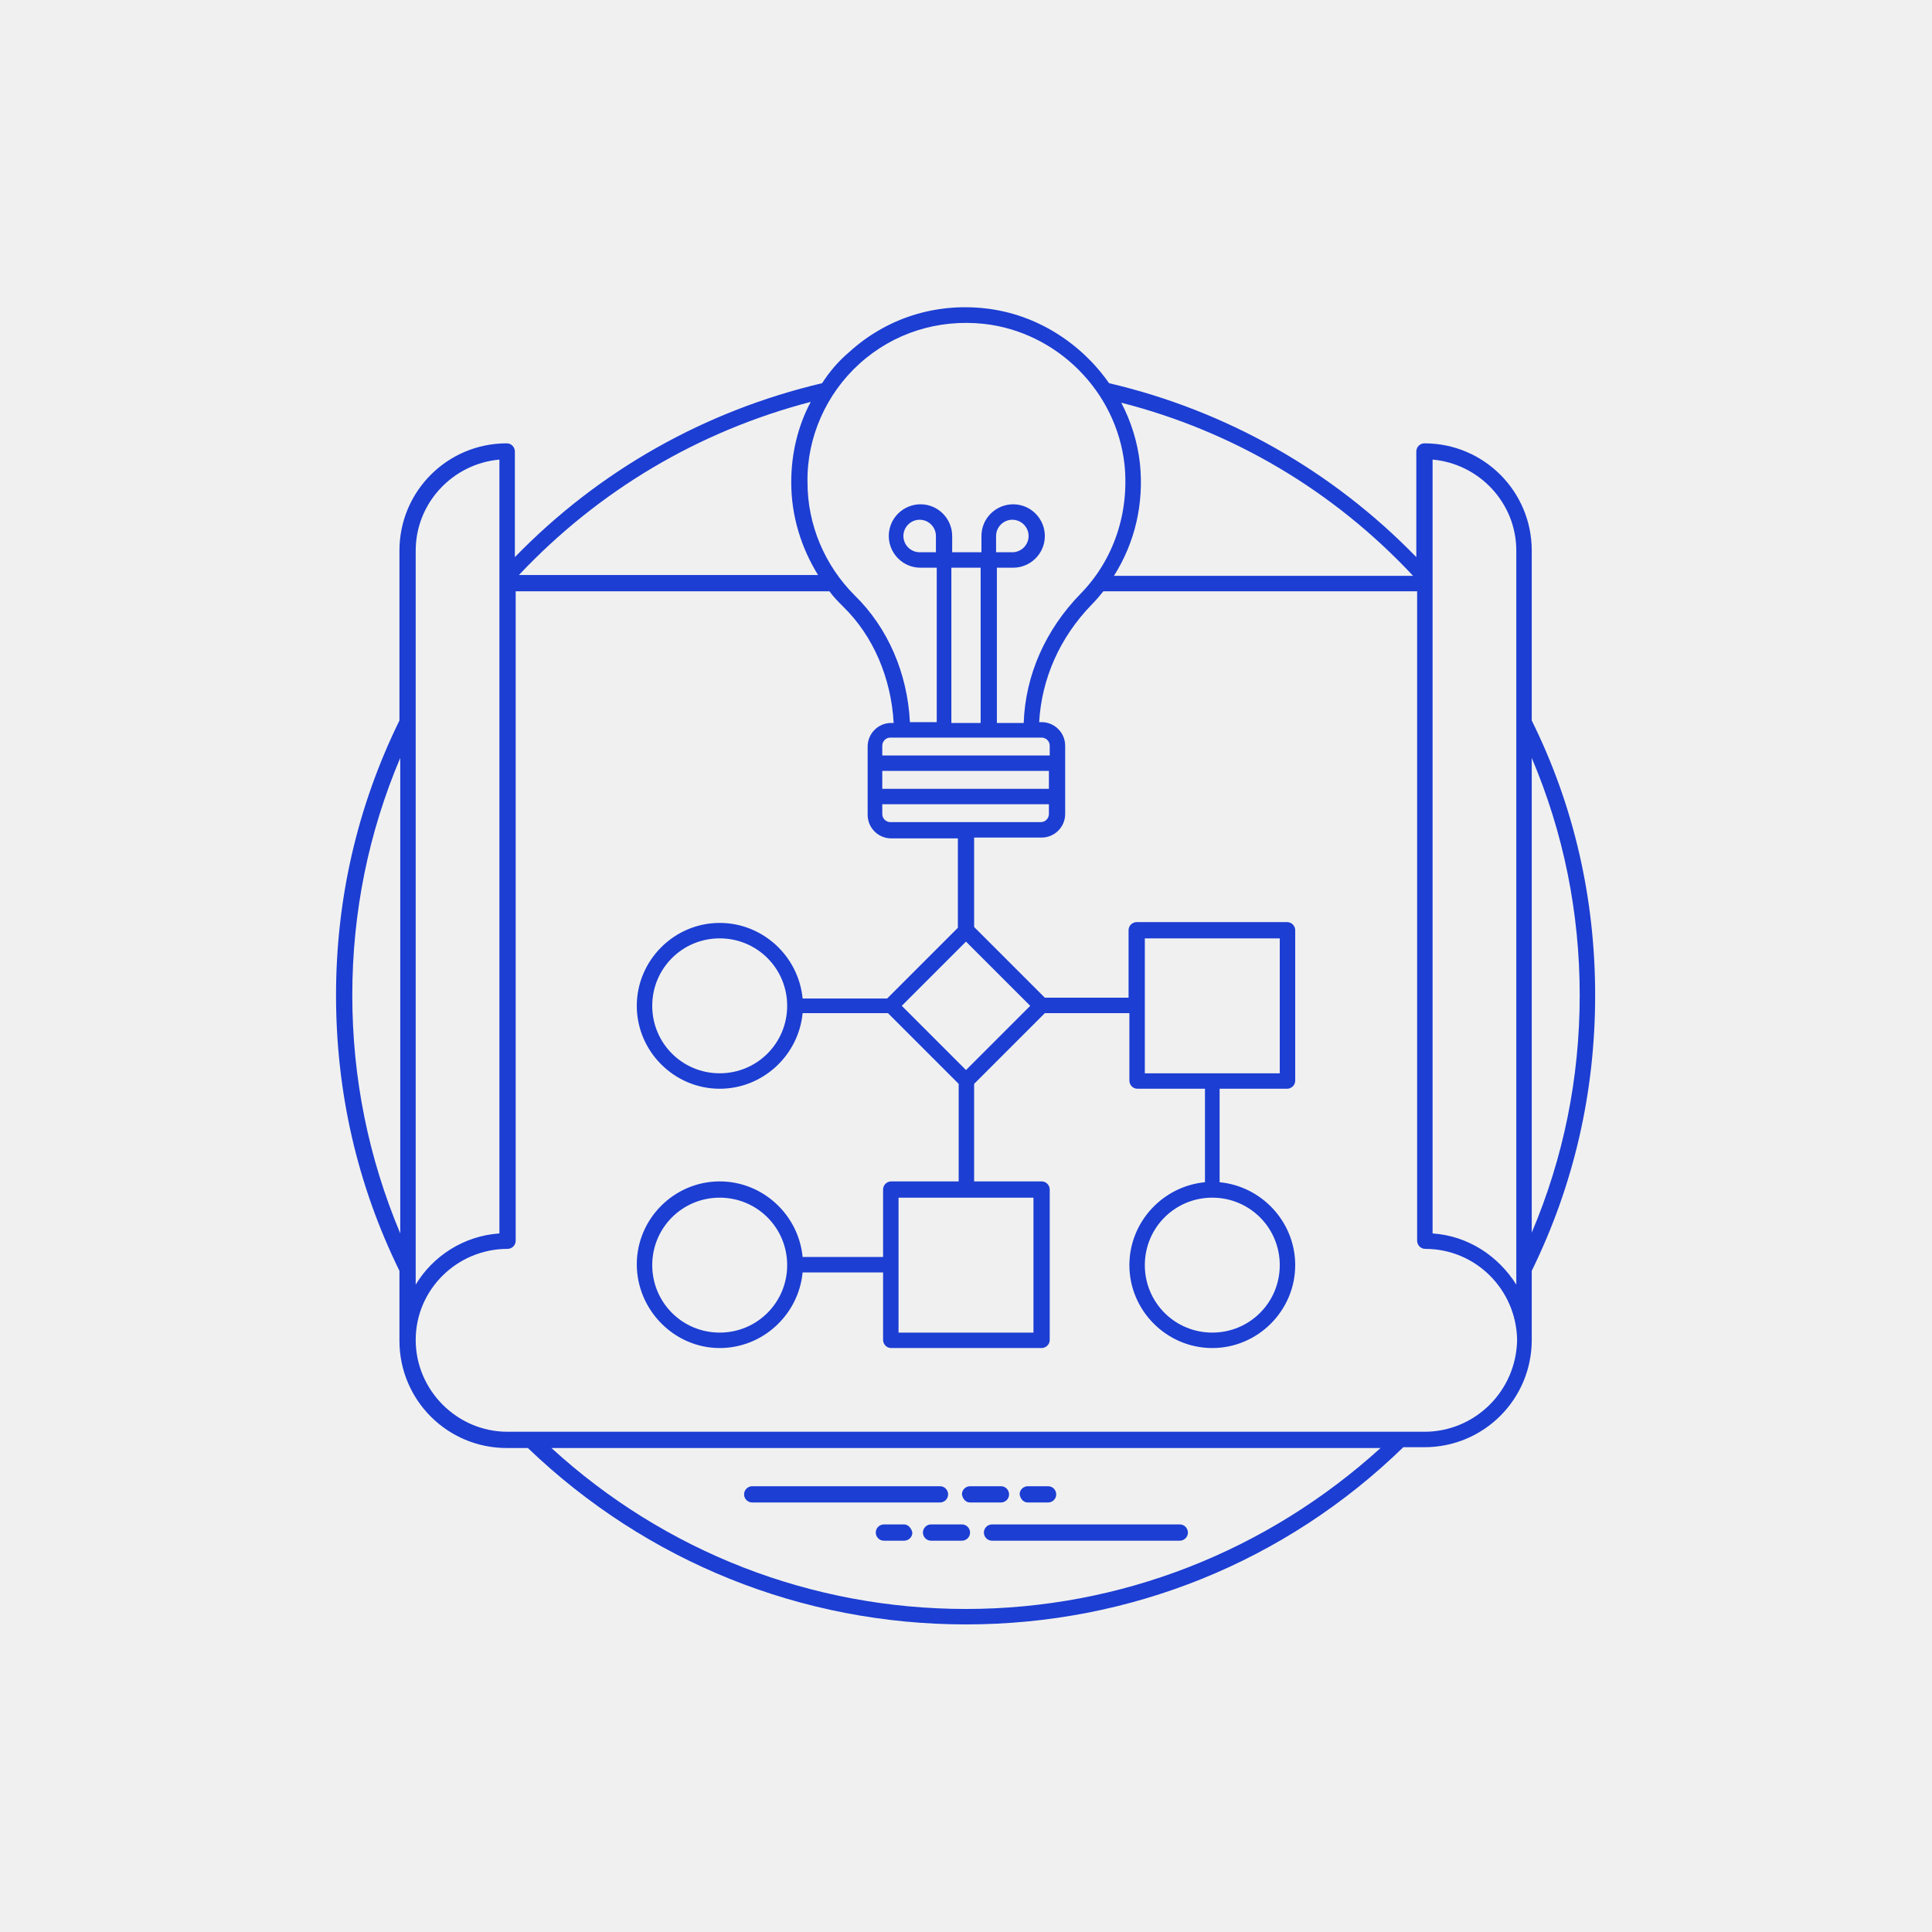
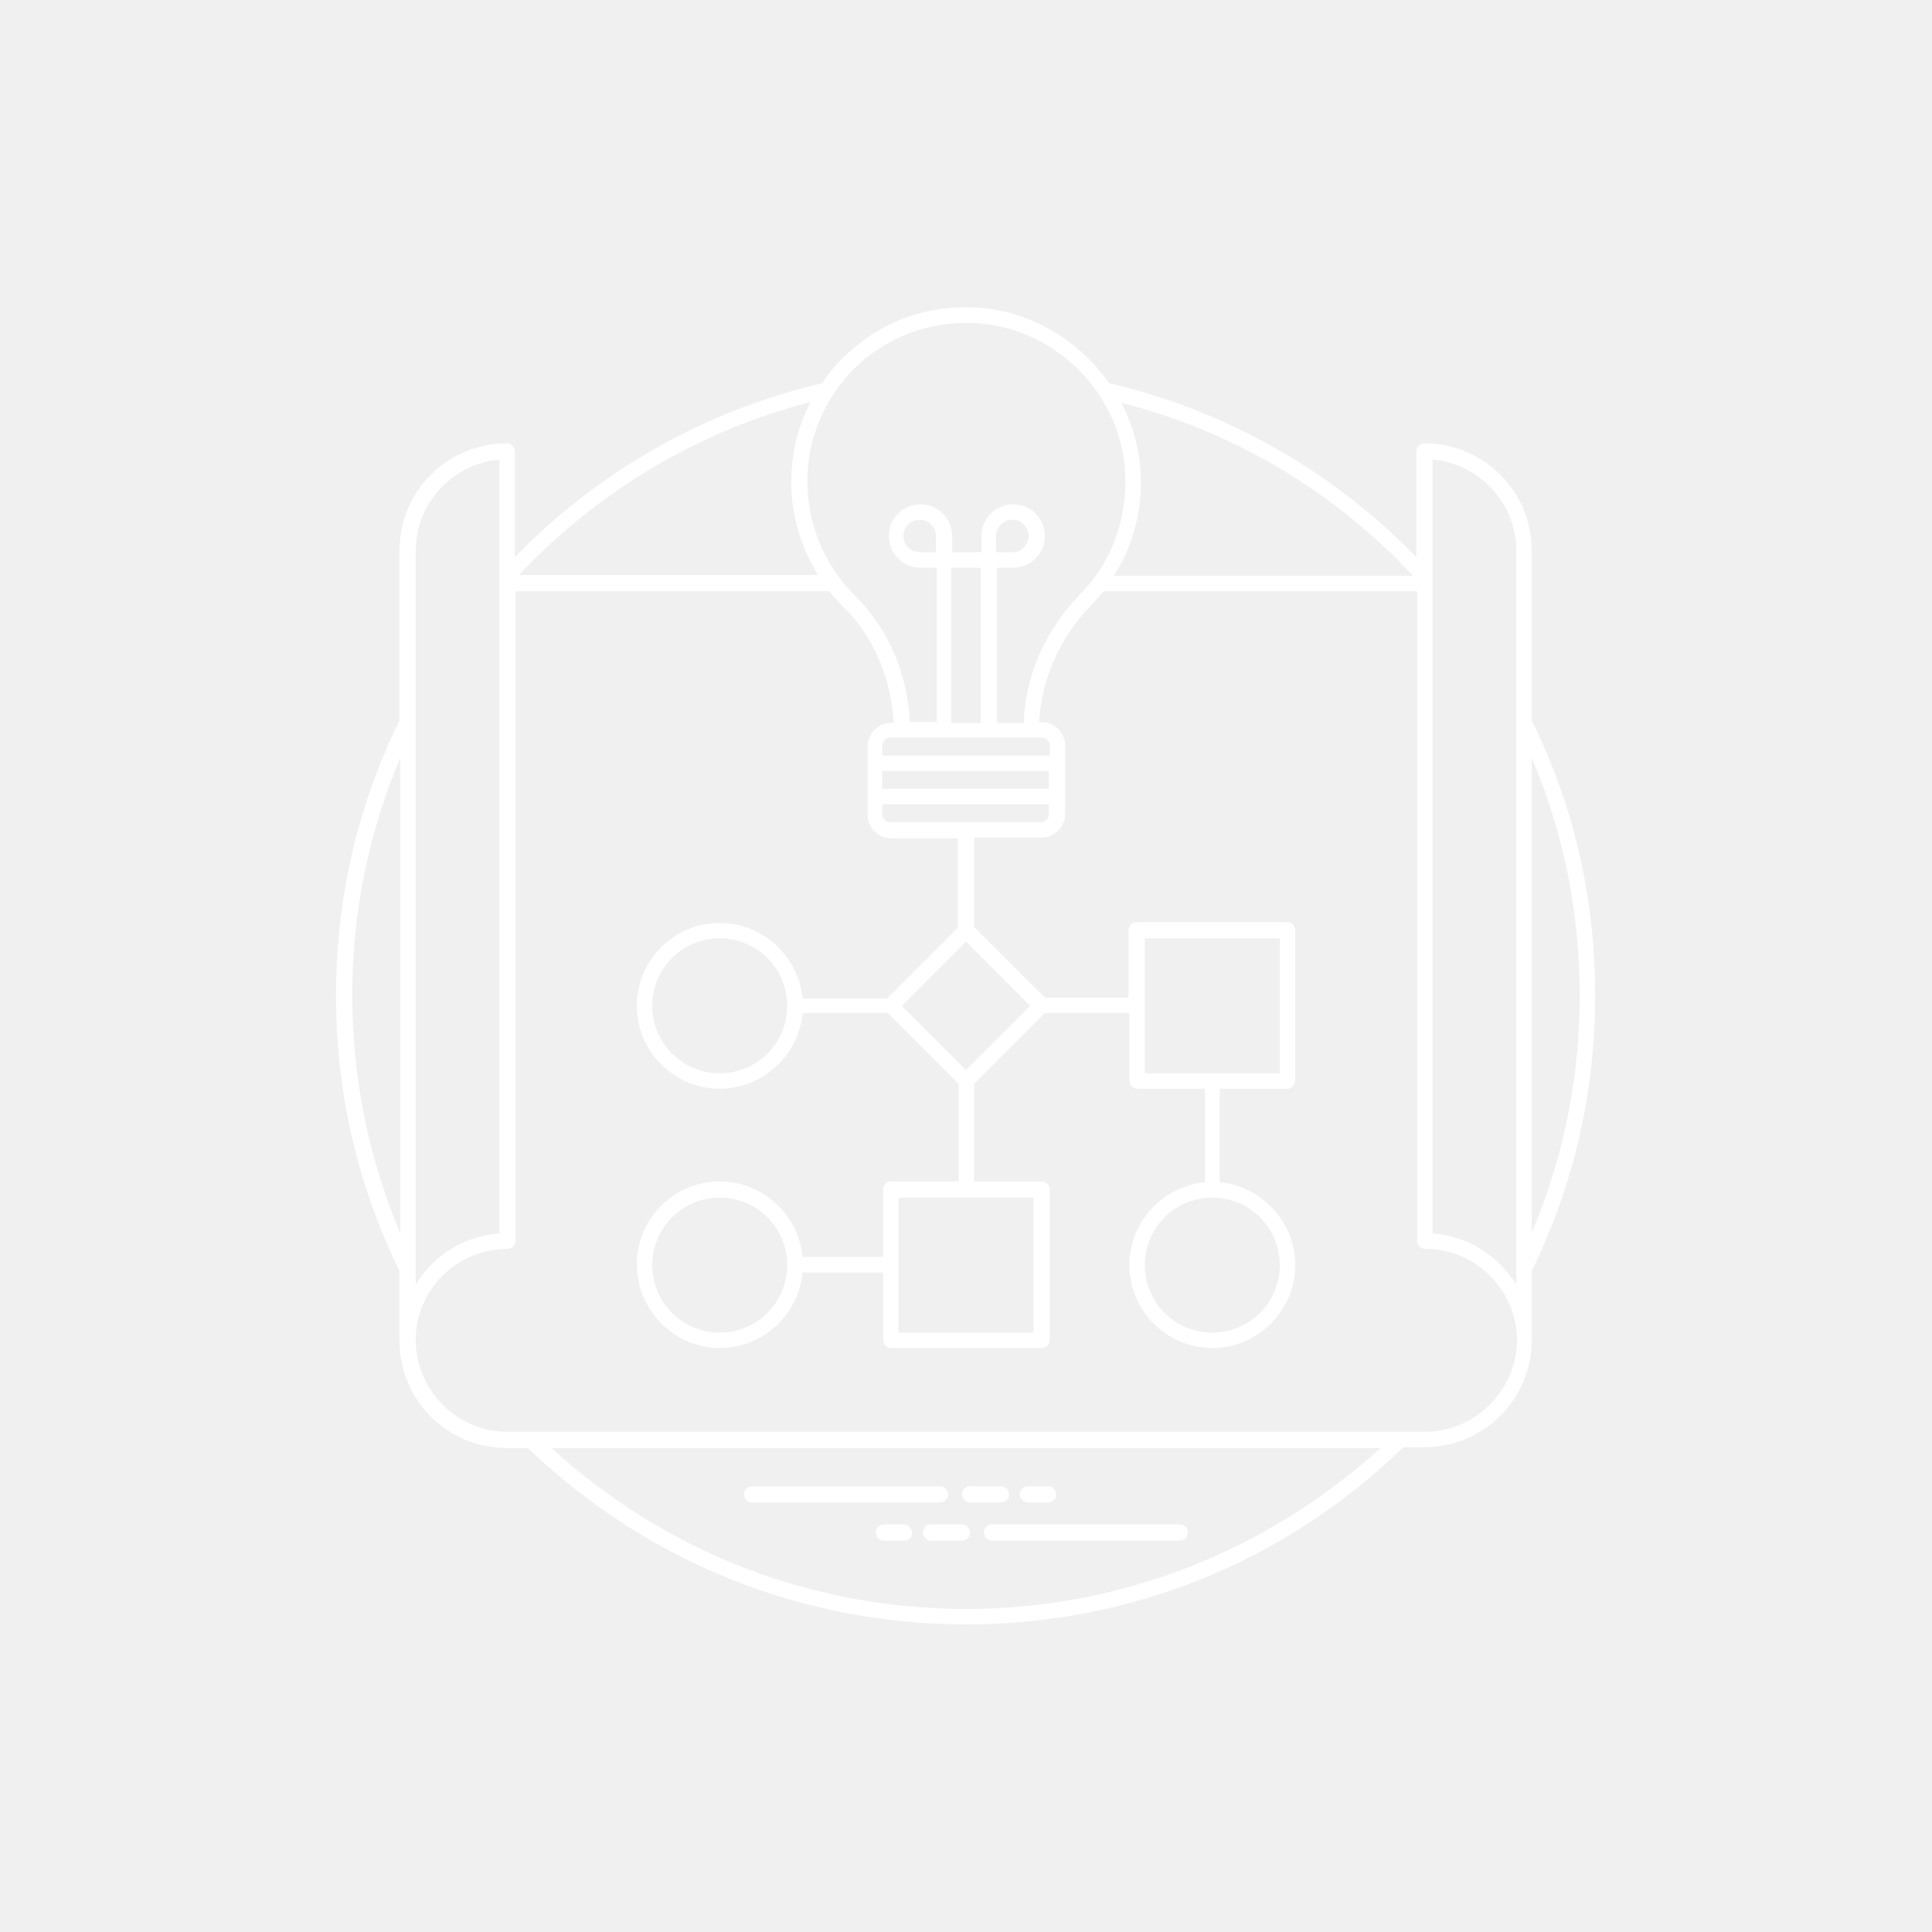
- <svg xmlns="http://www.w3.org/2000/svg" width="100" height="100">
-   <svg fill="#1c3ed3" transform="matrix(.69 0 0 .69 15.5 15.5)" viewBox="0 0 164 164">
-     <path d="M55.7 148h23.1c.5 0 1-.4 1-1 0-.5-.4-1-1-1H55.7c-.5 0-1 .4-1 1s.5 1 1 1zM82.5 148h3.8c.5 0 1-.4 1-1 0-.5-.4-1-1-1h-3.8c-.5 0-1 .4-1 1 .1.6.5 1 1 1zM89.6 148h2.5c.5 0 1-.4 1-1 0-.5-.4-1-1-1h-2.5c-.5 0-1 .4-1 1 .1.6.5 1 1 1zM84.2 151.7c0 .5.4 1 1 1h23.1c.5 0 1-.4 1-1 0-.5-.4-1-1-1H85.2c-.6 0-1 .5-1 1zM76.7 151.7c0 .5.4 1 1 1h3.8c.5 0 1-.4 1-1 0-.5-.4-1-1-1h-3.8c-.6 0-1 .5-1 1zM74.4 150.7h-2.5c-.5 0-1 .4-1 1 0 .5.4 1 1 1h2.5c.5 0 1-.4 1-1-.1-.5-.5-1-1-1z" />
-     <path d="M151.6 119.5c5.2-10.6 7.8-22 7.8-33.9 0-11.9-2.6-23.3-7.8-33.8V30.9c0-7.3-5.9-13.2-13.2-13.2-.5 0-1 .4-1 1v13c-10.3-10.6-23.3-18-37.8-21.4-3.5-5-9-8.5-15.2-9.2-6.2-.7-12.2 1.2-16.8 5.4-1.3 1.1-2.4 2.4-3.3 3.8C49.9 13.7 36.9 21 26.5 31.7v-13c0-.5-.4-1-1-1-7.3 0-13.2 5.9-13.2 13.2v20.9c-5.2 10.6-7.8 22-7.8 33.8 0 11.9 2.6 23.3 7.8 33.9v8.6c0 7.3 5.9 13.2 13.2 13.2h2.6C42.7 155.3 61.8 163 82 163c20.2 0 39.3-7.7 53.8-21.8h2.6c7.3 0 13.2-5.9 13.2-13.2v-8.5zm5.9-33.9c0 10.2-2 20-5.9 29.2V56.4c3.9 9.2 5.9 19 5.9 29.2zm-7.8-54.7v90.3c-2.2-3.5-5.9-6-10.3-6.3V19.7c5.7.5 10.3 5.3 10.3 11.2zM137 34h-36.8c2.6-4.1 3.7-8.9 3.2-13.8-.3-2.7-1.1-5.2-2.3-7.5 13.7 3.5 26.1 10.8 35.9 21.3zM68.9 7.9c4.2-3.8 9.7-5.5 15.3-4.9 9 1 16.3 8.3 17.3 17.3.6 5.9-1.3 11.7-5.4 15.9-4.3 4.4-6.8 10-7 15.9h-3.3V33h2c2.1 0 3.9-1.7 3.9-3.9 0-2.1-1.7-3.9-3.9-3.9-2.1 0-3.9 1.7-3.9 3.9v2h-3.6v-2c0-2.1-1.7-3.9-3.9-3.9-2.1 0-3.9 1.7-3.9 3.9 0 2.1 1.7 3.9 3.9 3.9h2v19h-3.3c-.3-6-2.7-11.6-6.8-15.6-3.7-3.7-5.8-8.7-5.8-13.9-.1-5.5 2.3-10.9 6.4-14.6zm4.8 110.9v-8.3h16.6v16.6H73.7v-8.3zm8.3-24l-7.9-7.9L82 79l7.9 7.9-7.9 7.9zm-9.3-30.5c-.5 0-1-.4-1-1v-1.2h20.5v1.2c0 .5-.4 1-1 1H72.7zm19.6-4.1H71.7V58h20.5v2.2zm0-4.1H71.7v-1.2c0-.5.4-1 1-1h18.6c.5 0 1 .4 1 1v1.2zm-14-25h-2c-1.1 0-2-.9-2-2s.9-2 2-2 2 .9 2 2v2zm5.5 21h-3.6V33h3.6v19.1zm1.9-21v-2c0-1.1.9-2 2-2s2 .9 2 2-.9 2-2 2h-2zM62.9 12.6c-1.6 3-2.4 6.4-2.4 9.9 0 4.1 1.2 8 3.3 11.4H27c9.8-10.4 22.1-17.7 35.9-21.3zm-38.3 7.1v95.2c-4.4.3-8.2 2.8-10.3 6.3V30.9c0-5.9 4.6-10.7 10.3-11.2zM6.5 85.6c0-10.2 2-20 5.9-29.2v58.5c-3.9-9.3-5.9-19.1-5.9-29.3zM82 161.1c-19 0-37-7-51-19.8h102c-14 12.7-32 19.8-51 19.8zm56.4-21.8H25.6c-6.2 0-11.3-5.1-11.3-11.3 0-6.2 5.1-11.2 11.3-11.2.5 0 1-.4 1-1V35.9h38.6c.5.7 1.1 1.3 1.7 1.9 3.7 3.6 5.9 8.8 6.2 14.3h-.3c-1.6 0-2.9 1.3-2.9 2.9v8.4c0 1.6 1.3 2.9 2.9 2.9H81v11L72.3 86H61.9c-.5-5.2-4.9-9.3-10.2-9.3-5.6 0-10.2 4.6-10.2 10.2s4.6 10.2 10.2 10.2c5.3 0 9.7-4.1 10.2-9.3h10.5l8.7 8.7v12h-8.3c-.5 0-1 .4-1 1v8.3h-9.9c-.5-5.2-4.9-9.3-10.2-9.3-5.6 0-10.2 4.6-10.2 10.2S46.1 129 51.7 129c5.3 0 9.7-4.1 10.2-9.3h9.9v8.3c0 .5.4 1 1 1h18.5c.5 0 1-.4 1-1v-18.5c0-.5-.4-1-1-1H83v-12l8.7-8.7h10.4v8.3c0 .5.4 1 1 1h8.3v11.5c-5.2.5-9.3 4.9-9.3 10.2 0 5.6 4.6 10.2 10.2 10.2s10.2-4.6 10.2-10.2c0-5.3-4.1-9.7-9.3-10.2V97.1h8.3c.5 0 1-.4 1-1V77.6c0-.5-.4-1-1-1H103c-.5 0-1 .4-1 1v8.3H91.7L83 77.2v-11h8.3c1.6 0 2.9-1.3 2.9-2.9v-8.4c0-1.6-1.3-2.9-2.9-2.9H91c.3-5.3 2.5-10.4 6.5-14.5.5-.5 1-1.1 1.4-1.6h38.6v79.9c0 .5.4 1 1 1 6.2 0 11.2 5 11.3 11.2-.1 6.3-5.2 11.3-11.4 11.3zM60 86.9c0 4.6-3.7 8.3-8.3 8.3-4.6 0-8.3-3.7-8.3-8.3 0-4.6 3.7-8.3 8.3-8.3 4.6 0 8.3 3.7 8.3 8.3zm0 31.9c0 4.6-3.7 8.3-8.3 8.3-4.6 0-8.3-3.7-8.3-8.3 0-4.6 3.7-8.3 8.3-8.3 4.6 0 8.3 3.7 8.3 8.3zm52.3-8.3c4.6 0 8.3 3.7 8.3 8.3 0 4.6-3.7 8.3-8.3 8.3-4.6 0-8.3-3.7-8.3-8.3 0-4.6 3.7-8.3 8.3-8.3zM104 95.2V78.6h16.6v16.6H104z" />
+ <svg xmlns="http://www.w3.org/2000/svg" width="100" height="100" version="1.1" id="svg5482">
+   <defs id="defs5486" />
+   <svg fill="#1c3ed3" transform="matrix(.69 0 0 .69 15.5 15.5)" viewBox="0 0 164 164" version="1.1" id="svg5480" style="fill:#ffffff">
+     <path d="M55.7 148h23.1c.5 0 1-.4 1-1 0-.5-.4-1-1-1H55.7c-.5 0-1 .4-1 1s.5 1 1 1zM82.5 148h3.8c.5 0 1-.4 1-1 0-.5-.4-1-1-1h-3.8c-.5 0-1 .4-1 1 .1.6.5 1 1 1zM89.6 148h2.5c.5 0 1-.4 1-1 0-.5-.4-1-1-1h-2.5c-.5 0-1 .4-1 1 .1.6.5 1 1 1zM84.2 151.7c0 .5.4 1 1 1h23.1c.5 0 1-.4 1-1 0-.5-.4-1-1-1H85.2c-.6 0-1 .5-1 1zM76.7 151.7c0 .5.4 1 1 1h3.8c.5 0 1-.4 1-1 0-.5-.4-1-1-1h-3.8c-.6 0-1 .5-1 1zM74.4 150.7h-2.5c-.5 0-1 .4-1 1 0 .5.4 1 1 1h2.5c.5 0 1-.4 1-1-.1-.5-.5-1-1-1z" id="path5476" style="fill:#ffffff" />
+     <path d="M151.6 119.5c5.2-10.6 7.8-22 7.8-33.9 0-11.9-2.6-23.3-7.8-33.8V30.9c0-7.3-5.9-13.2-13.2-13.2-.5 0-1 .4-1 1v13c-10.3-10.6-23.3-18-37.8-21.4-3.5-5-9-8.5-15.2-9.2-6.2-.7-12.2 1.2-16.8 5.4-1.3 1.1-2.4 2.4-3.3 3.8C49.9 13.7 36.9 21 26.5 31.7v-13c0-.5-.4-1-1-1-7.3 0-13.2 5.9-13.2 13.2v20.9c-5.2 10.6-7.8 22-7.8 33.8 0 11.9 2.6 23.3 7.8 33.9v8.6c0 7.3 5.9 13.2 13.2 13.2h2.6C42.7 155.3 61.8 163 82 163c20.2 0 39.3-7.7 53.8-21.8h2.6c7.3 0 13.2-5.9 13.2-13.2v-8.5zm5.9-33.9c0 10.2-2 20-5.9 29.2V56.4c3.9 9.2 5.9 19 5.9 29.2zm-7.8-54.7v90.3c-2.2-3.5-5.9-6-10.3-6.3V19.7c5.7.5 10.3 5.3 10.3 11.2zM137 34h-36.8c2.6-4.1 3.7-8.9 3.2-13.8-.3-2.7-1.1-5.2-2.3-7.5 13.7 3.5 26.1 10.8 35.9 21.3zM68.9 7.9c4.2-3.8 9.7-5.5 15.3-4.9 9 1 16.3 8.3 17.3 17.3.6 5.9-1.3 11.7-5.4 15.9-4.3 4.4-6.8 10-7 15.9h-3.3V33h2c2.1 0 3.9-1.7 3.9-3.9 0-2.1-1.7-3.9-3.9-3.9-2.1 0-3.9 1.7-3.9 3.9v2h-3.6v-2c0-2.1-1.7-3.9-3.9-3.9-2.1 0-3.9 1.7-3.9 3.9 0 2.1 1.7 3.9 3.9 3.9h2v19h-3.3c-.3-6-2.7-11.6-6.8-15.6-3.7-3.7-5.8-8.7-5.8-13.9-.1-5.5 2.3-10.9 6.4-14.6zm4.8 110.9v-8.3h16.6v16.6H73.7v-8.3zm8.3-24l-7.9-7.9L82 79l7.9 7.9-7.9 7.9zm-9.3-30.5c-.5 0-1-.4-1-1v-1.2h20.5v1.2c0 .5-.4 1-1 1H72.7zm19.6-4.1H71.7V58h20.5v2.2zm0-4.1H71.7v-1.2c0-.5.4-1 1-1h18.6c.5 0 1 .4 1 1v1.2zm-14-25h-2c-1.1 0-2-.9-2-2s.9-2 2-2 2 .9 2 2v2zm5.5 21h-3.6V33h3.6v19.1zm1.9-21v-2c0-1.1.9-2 2-2s2 .9 2 2-.9 2-2 2h-2zM62.9 12.6c-1.6 3-2.4 6.4-2.4 9.9 0 4.1 1.2 8 3.3 11.4H27c9.8-10.4 22.1-17.7 35.9-21.3zm-38.3 7.1v95.2c-4.4.3-8.2 2.8-10.3 6.3V30.9c0-5.9 4.6-10.7 10.3-11.2zM6.5 85.6c0-10.2 2-20 5.9-29.2v58.5c-3.9-9.3-5.9-19.1-5.9-29.3zM82 161.1c-19 0-37-7-51-19.8h102c-14 12.7-32 19.8-51 19.8zm56.4-21.8H25.6c-6.2 0-11.3-5.1-11.3-11.3 0-6.2 5.1-11.2 11.3-11.2.5 0 1-.4 1-1V35.9h38.6c.5.7 1.1 1.3 1.7 1.9 3.7 3.6 5.9 8.8 6.2 14.3h-.3c-1.6 0-2.9 1.3-2.9 2.9v8.4c0 1.6 1.3 2.9 2.9 2.9H81v11L72.3 86H61.9c-.5-5.2-4.9-9.3-10.2-9.3-5.6 0-10.2 4.6-10.2 10.2s4.6 10.2 10.2 10.2c5.3 0 9.7-4.1 10.2-9.3h10.5l8.7 8.7v12h-8.3c-.5 0-1 .4-1 1v8.3h-9.9c-.5-5.2-4.9-9.3-10.2-9.3-5.6 0-10.2 4.6-10.2 10.2S46.1 129 51.7 129c5.3 0 9.7-4.1 10.2-9.3h9.9v8.3c0 .5.4 1 1 1h18.5c.5 0 1-.4 1-1v-18.5c0-.5-.4-1-1-1H83v-12l8.7-8.7h10.4v8.3c0 .5.4 1 1 1h8.3v11.5c-5.2.5-9.3 4.9-9.3 10.2 0 5.6 4.6 10.2 10.2 10.2s10.2-4.6 10.2-10.2c0-5.3-4.1-9.7-9.3-10.2V97.1h8.3c.5 0 1-.4 1-1V77.6c0-.5-.4-1-1-1H103c-.5 0-1 .4-1 1v8.3H91.7L83 77.2v-11h8.3c1.6 0 2.9-1.3 2.9-2.9v-8.4c0-1.6-1.3-2.9-2.9-2.9H91c.3-5.3 2.5-10.4 6.5-14.5.5-.5 1-1.1 1.4-1.6h38.6v79.9c0 .5.4 1 1 1 6.2 0 11.2 5 11.3 11.2-.1 6.3-5.2 11.3-11.4 11.3zM60 86.9c0 4.6-3.7 8.3-8.3 8.3-4.6 0-8.3-3.7-8.3-8.3 0-4.6 3.7-8.3 8.3-8.3 4.6 0 8.3 3.7 8.3 8.3zm0 31.9c0 4.6-3.7 8.3-8.3 8.3-4.6 0-8.3-3.7-8.3-8.3 0-4.6 3.7-8.3 8.3-8.3 4.6 0 8.3 3.7 8.3 8.3zm52.3-8.3c4.6 0 8.3 3.7 8.3 8.3 0 4.6-3.7 8.3-8.3 8.3-4.6 0-8.3-3.7-8.3-8.3 0-4.6 3.7-8.3 8.3-8.3zM104 95.2V78.6h16.6v16.6H104z" id="path5478" style="fill:#ffffff" />
  </svg>
</svg>
